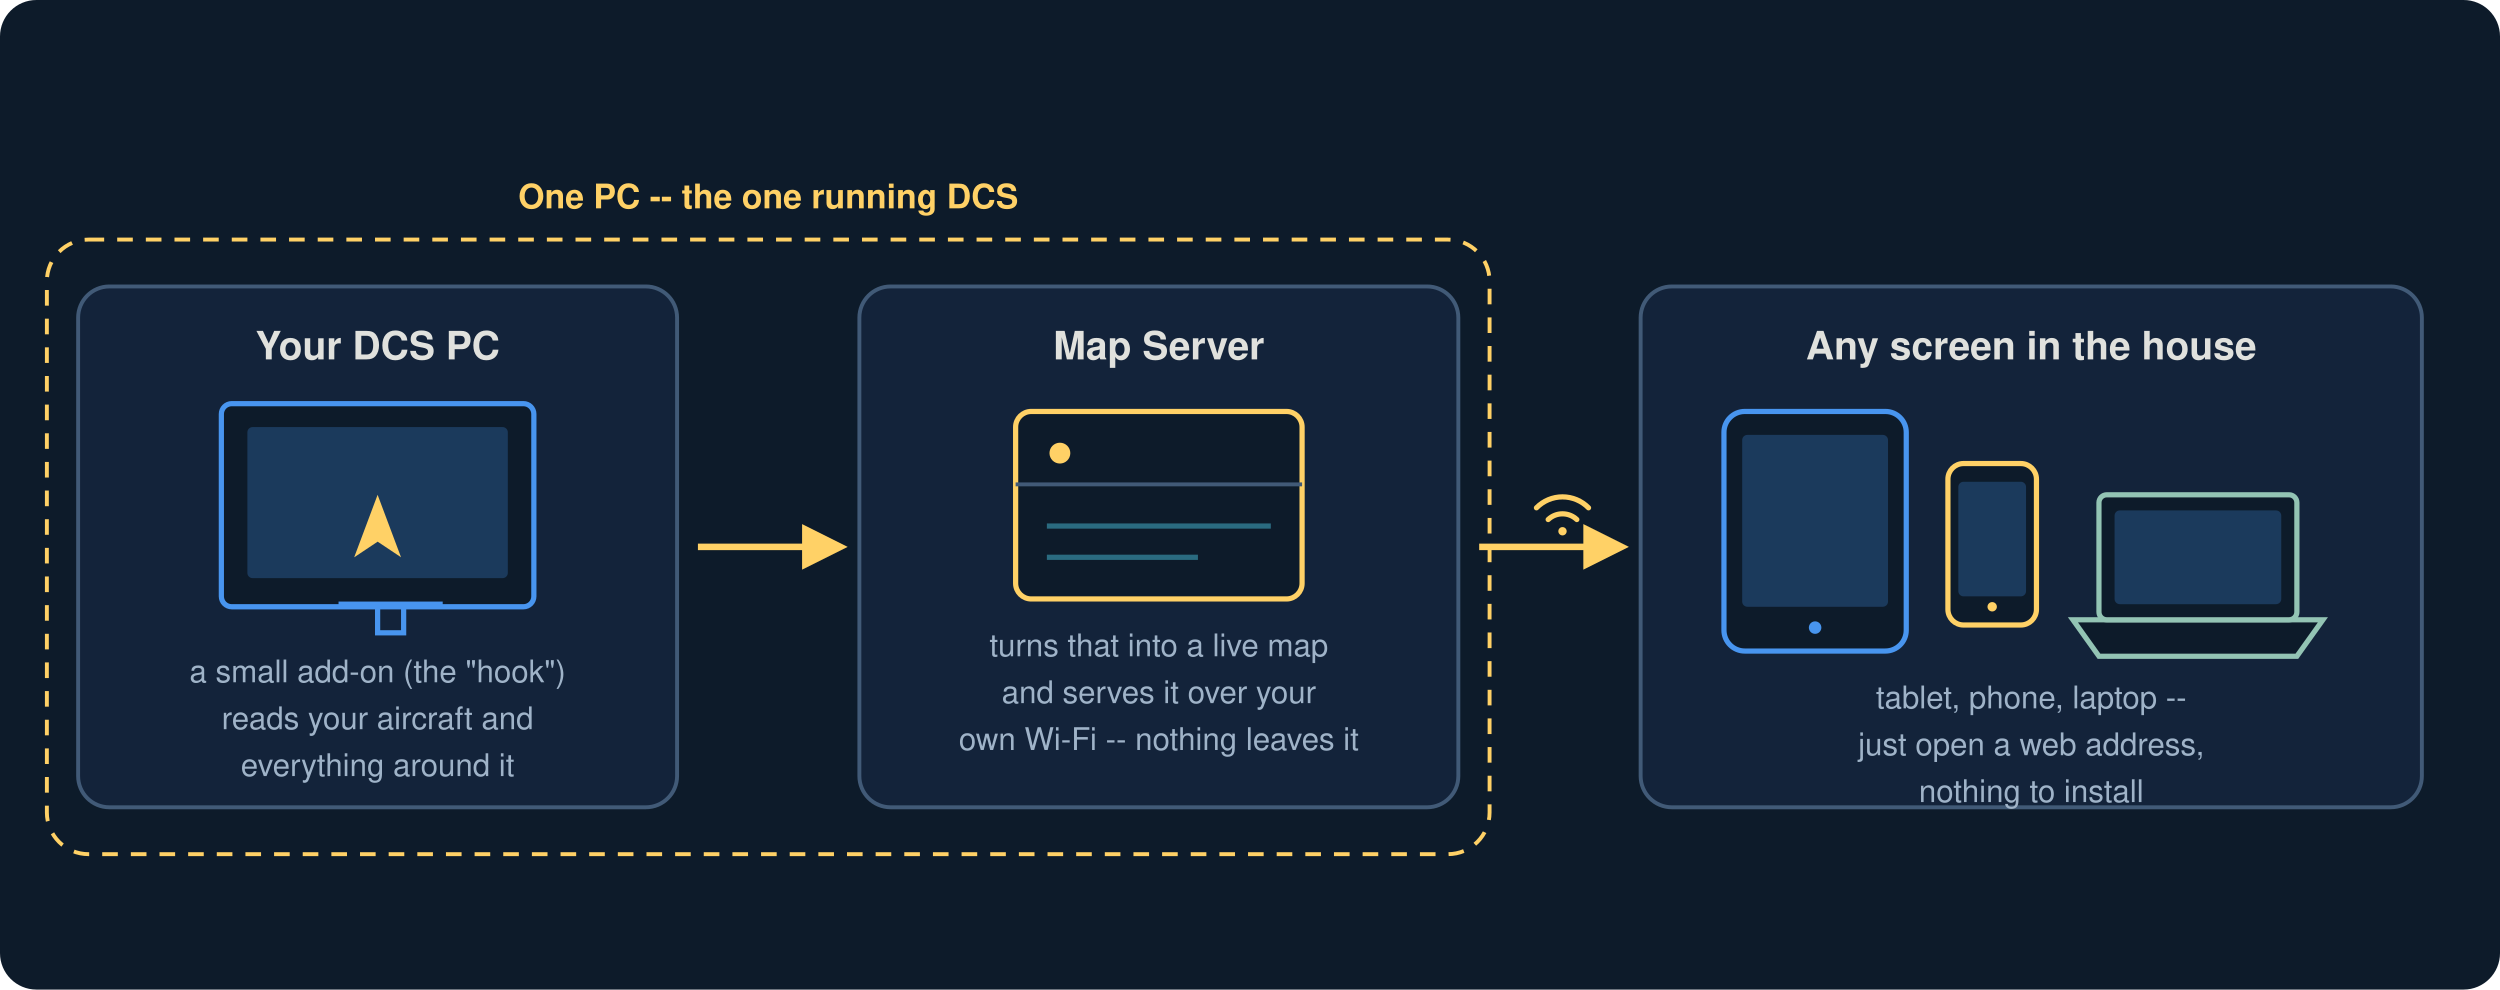
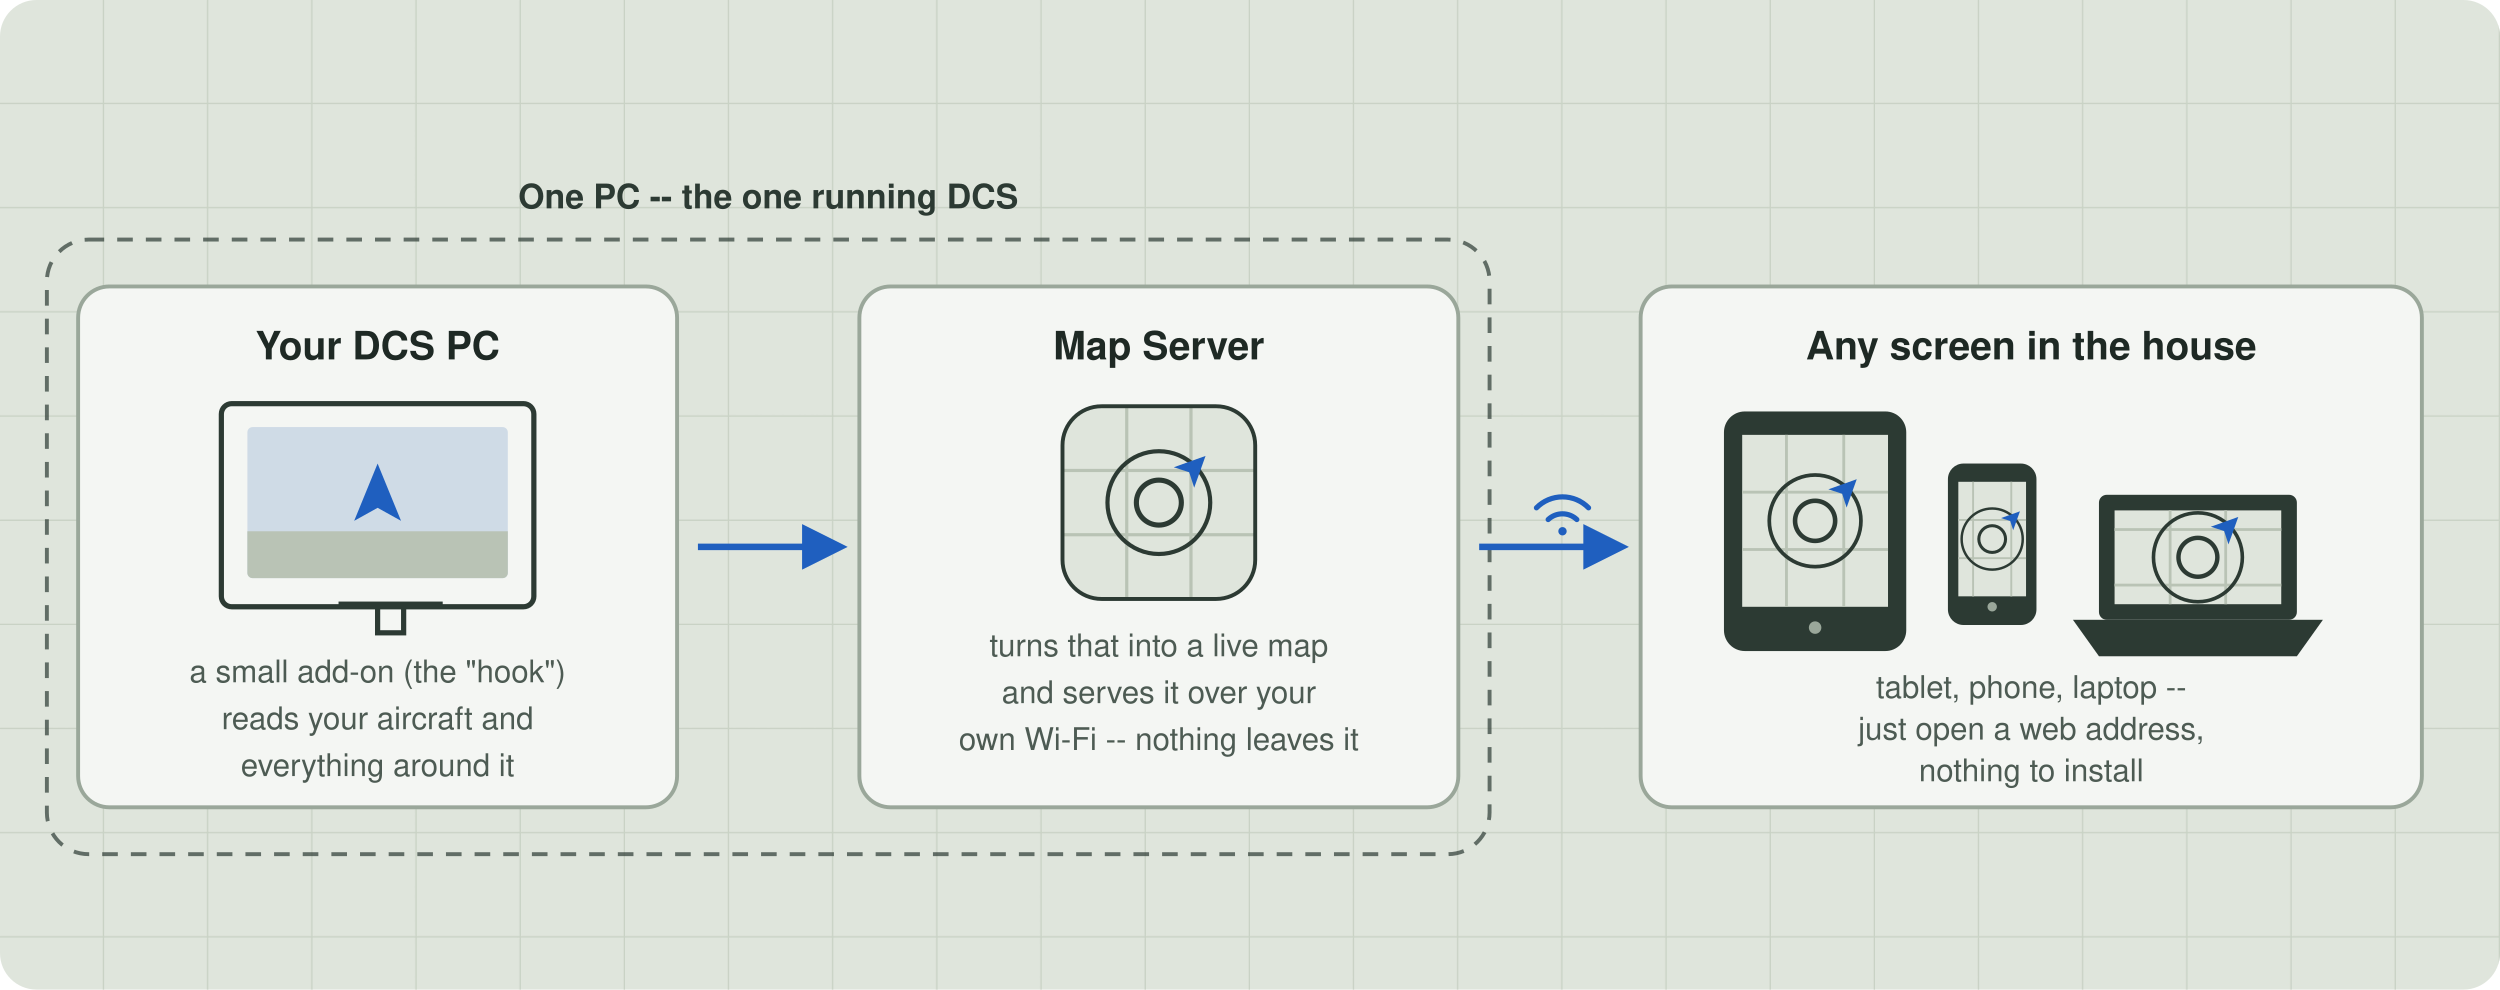
<svg xmlns="http://www.w3.org/2000/svg" viewBox="0 0 960 380" font-family="ui-sans-serif, Segoe UI, Helvetica, Arial, sans-serif">
  <defs>
    <marker id="arrow" viewBox="0 0 10 10" refX="8" refY="5" markerWidth="7" markerHeight="7" orient="auto-start-reverse">
-       <path d="M0,0 L10,5 L0,10 z" fill="#ffd166" />
+       <path d="M0,0 L10,5 L0,10 z" fill="#1f5fbf" />
    </marker>
+     <pattern id="grid" width="40" height="40" patternUnits="userSpaceOnUse">
+       <path d="M40 0 V40 M0 40 H40" fill="none" stroke="#c9d2c5" stroke-width="1" />
+     </pattern>
+     <clipPath id="frame">
+       <rect width="960" height="380" rx="14" />
+     </clipPath>
+     <clipPath id="logo">
+       <rect width="74" height="74" rx="15" />
+     </clipPath>
+     <symbol id="minimap" viewBox="0 0 60 60">
+       <rect width="60" height="60" fill="#dfe5dc" />
+       <path d="M20 0 V60 M40 0 V60 M0 20 H60 M0 40 H60" stroke="#b9c3b5" stroke-width="1" />
+       <circle cx="30" cy="30" r="7" fill="none" stroke="#2c3a33" stroke-width="1.6" />
+       <circle cx="30" cy="30" r="16" fill="none" stroke="#2c3a33" stroke-width="1.3" />
+       <g transform="translate(41 19) rotate(45)">
+         <path d="M0 -5 L4.5 4.5 L0 2.2 L-4.5 4.5 Z" fill="#1f5fbf" />
+       </g>
+     </symbol>
  </defs>
-   <rect x="0" y="0" width="960" height="380" rx="14" fill="#0d1b2a" />
-   <rect x="18" y="92" width="554" height="236" rx="16" fill="none" stroke="#ffd166" stroke-width="1.5" stroke-dasharray="6 5" />
-   <text x="295" y="80" text-anchor="middle" fill="#ffd166" font-size="13" font-weight="600">One PC -- the one running DCS</text>
+   <g clip-path="url(#frame)">
+     <rect width="960" height="380" fill="#dfe5dc" />
+     <rect width="960" height="380" fill="url(#grid)" />
+   </g>
+   <rect x="18" y="92" width="554" height="236" rx="16" fill="none" stroke="#2c3a33" stroke-width="1.5" stroke-dasharray="6 5" opacity=".7" />
+   <text x="295" y="80" text-anchor="middle" fill="#2c3a33" font-size="13" font-weight="600">One PC -- the one running DCS</text>
  <g>
-     <rect x="30" y="110" width="230" height="200" rx="12" fill="#13233a" stroke="#415a77" stroke-width="1.5" />
-     <text x="145" y="138" text-anchor="middle" fill="#e0e1dd" font-size="15" font-weight="600">Your DCS PC</text>
-     <rect x="85" y="155" width="120" height="78" rx="4" fill="#0d1b2a" stroke="#4895ef" stroke-width="2" />
-     <rect x="95" y="164" width="100" height="58" rx="2" fill="#1b3a5c" />
-     <path d="M130 232 h40 M145 233 v10 h10 v-10" stroke="#4895ef" stroke-width="2" fill="none" />
-     <path d="M145 190 l9 24 l-9 -6 l-9 6 z" fill="#ffd166" />
-     <text x="145" y="262" text-anchor="middle" fill="#9fb3c8" font-size="12">a small add-on (the "hook")</text>
-     <text x="145" y="280" text-anchor="middle" fill="#9fb3c8" font-size="12">reads your aircraft and</text>
-     <text x="145" y="298" text-anchor="middle" fill="#9fb3c8" font-size="12">everything around it</text>
+     <rect x="30" y="110" width="230" height="200" rx="12" fill="#f4f6f3" stroke="#9aa79a" stroke-width="1.5" />
+     <text x="145" y="138" text-anchor="middle" fill="#1e2924" font-size="15" font-weight="600">Your DCS PC</text>
+     <rect x="85" y="155" width="120" height="78" rx="4" fill="#f4f6f3" stroke="#2c3a33" stroke-width="2" />
+     <rect x="95" y="164" width="100" height="58" rx="2" fill="#cfdbe6" />
+     <path d="M95 204 H195 V220 a2 2 0 0 1 -2 2 H97 a2 2 0 0 1 -2 -2 Z" fill="#b9c3b5" />
+     <path d="M130 232 h40 M145 233 v10 h10 v-10" stroke="#2c3a33" stroke-width="2" fill="none" />
+     <path d="M145 178 l9 22 l-9 -5 l-9 5 z" fill="#1f5fbf" />
+     <text x="145" y="262" text-anchor="middle" fill="#4d5b53" font-size="12">a small add-on (the "hook")</text>
+     <text x="145" y="280" text-anchor="middle" fill="#4d5b53" font-size="12">reads your aircraft and</text>
+     <text x="145" y="298" text-anchor="middle" fill="#4d5b53" font-size="12">everything around it</text>
  </g>
-   <line x1="268" y1="210" x2="322" y2="210" stroke="#ffd166" stroke-width="2.5" marker-end="url(#arrow)" />
+   <line x1="268" y1="210" x2="322" y2="210" stroke="#1f5fbf" stroke-width="2.5" marker-end="url(#arrow)" />
  <g>
-     <rect x="330" y="110" width="230" height="200" rx="12" fill="#13233a" stroke="#415a77" stroke-width="1.5" />
-     <text x="445" y="138" text-anchor="middle" fill="#e0e1dd" font-size="15" font-weight="600">Map Server</text>
-     <rect x="390" y="158" width="110" height="72" rx="6" fill="#0d1b2a" stroke="#ffd166" stroke-width="2" />
-     <circle cx="407" cy="174" r="4" fill="#ffd166" />
-     <line x1="390" y1="186" x2="500" y2="186" stroke="#415a77" stroke-width="1.5" />
-     <line x1="402" y1="202" x2="488" y2="202" stroke="#2a6b80" stroke-width="2" />
-     <line x1="402" y1="214" x2="460" y2="214" stroke="#2a6b80" stroke-width="2" />
-     <text x="445" y="252" text-anchor="middle" fill="#9fb3c8" font-size="12">turns that into a live map</text>
-     <text x="445" y="270" text-anchor="middle" fill="#9fb3c8" font-size="12">and serves it over your</text>
-     <text x="445" y="288" text-anchor="middle" fill="#9fb3c8" font-size="12">own Wi-Fi -- nothing leaves it</text>
+     <rect x="330" y="110" width="230" height="200" rx="12" fill="#f4f6f3" stroke="#9aa79a" stroke-width="1.5" />
+     <text x="445" y="138" text-anchor="middle" fill="#1e2924" font-size="15" font-weight="600">Map Server</text>
+     <g transform="translate(408 156)">
+       <g clip-path="url(#logo)">
+         <use href="#minimap" width="74" height="74" />
+       </g>
+       <rect width="74" height="74" rx="15" fill="none" stroke="#2c3a33" stroke-width="1.5" />
+     </g>
+     <text x="445" y="252" text-anchor="middle" fill="#4d5b53" font-size="12">turns that into a live map</text>
+     <text x="445" y="270" text-anchor="middle" fill="#4d5b53" font-size="12">and serves it over your</text>
+     <text x="445" y="288" text-anchor="middle" fill="#4d5b53" font-size="12">own Wi-Fi -- nothing leaves it</text>
  </g>
-   <line x1="568" y1="210" x2="622" y2="210" stroke="#ffd166" stroke-width="2.5" marker-end="url(#arrow)" />
-   <g transform="translate(588,185)" stroke="#ffd166" stroke-width="2" fill="none" stroke-linecap="round">
+   <line x1="568" y1="210" x2="622" y2="210" stroke="#1f5fbf" stroke-width="2.5" marker-end="url(#arrow)" />
+   <g transform="translate(588,185)" stroke="#1f5fbf" stroke-width="2" fill="none" stroke-linecap="round">
    <path d="M2 10 a14 14 0 0 1 20 0" />
    <path d="M6.5 14.5 a8 8 0 0 1 11 0" />
-     <circle cx="12" cy="19" r="1.6" fill="#ffd166" stroke="none" />
+     <circle cx="12" cy="19" r="1.6" fill="#1f5fbf" stroke="none" />
  </g>
  <g>
-     <rect x="630" y="110" width="300" height="200" rx="12" fill="#13233a" stroke="#415a77" stroke-width="1.5" />
-     <text x="780" y="138" text-anchor="middle" fill="#e0e1dd" font-size="15" font-weight="600">Any screen in the house</text>
+     <rect x="630" y="110" width="300" height="200" rx="12" fill="#f4f6f3" stroke="#9aa79a" stroke-width="1.5" />
+     <text x="780" y="138" text-anchor="middle" fill="#1e2924" font-size="15" font-weight="600">Any screen in the house</text>
    <g transform="translate(662,158)">
-       <rect x="0" y="0" width="70" height="92" rx="8" fill="#0d1b2a" stroke="#4895ef" stroke-width="2" />
-       <rect x="7" y="9" width="56" height="66" rx="2" fill="#1b3a5c" />
-       <circle cx="35" cy="83" r="2.4" fill="#4895ef" />
+       <rect x="0" y="0" width="70" height="92" rx="8" fill="#2c3a33" />
+       <svg x="7" y="9" width="56" height="66" viewBox="0 0 60 60" preserveAspectRatio="xMidYMid slice">
+         <use href="#minimap" width="60" height="60" />
+       </svg>
+       <circle cx="35" cy="83" r="2.4" fill="#9aa79a" />
    </g>
    <g transform="translate(748,178)">
-       <rect x="0" y="0" width="34" height="62" rx="6" fill="#0d1b2a" stroke="#ffd166" stroke-width="2" />
-       <rect x="4" y="7" width="26" height="44" rx="2" fill="#1b3a5c" />
-       <circle cx="17" cy="55" r="1.8" fill="#ffd166" />
+       <rect x="0" y="0" width="34" height="62" rx="6" fill="#2c3a33" />
+       <svg x="4" y="7" width="26" height="44" viewBox="0 0 60 60" preserveAspectRatio="xMidYMid slice">
+         <use href="#minimap" width="60" height="60" />
+       </svg>
+       <circle cx="17" cy="55" r="1.8" fill="#9aa79a" />
    </g>
    <g transform="translate(796,190)">
-       <path d="M0 48 h96 l-10 14 h-76 z" fill="#0d1b2a" stroke="#93c4b4" stroke-width="2" />
-       <rect x="10" y="0" width="76" height="48" rx="3" fill="#0d1b2a" stroke="#93c4b4" stroke-width="2" />
-       <rect x="16" y="6" width="64" height="36" rx="2" fill="#1b3a5c" />
+       <path d="M0 48 h96 l-10 14 h-76 z" fill="#2c3a33" />
+       <rect x="10" y="0" width="76" height="48" rx="3" fill="#2c3a33" />
+       <svg x="16" y="6" width="64" height="36" viewBox="0 0 60 60" preserveAspectRatio="xMidYMid slice">
+         <use href="#minimap" width="60" height="60" />
+       </svg>
    </g>
-     <text x="780" y="272" text-anchor="middle" fill="#9fb3c8" font-size="12">tablet, phone, laptop --</text>
-     <text x="780" y="290" text-anchor="middle" fill="#9fb3c8" font-size="12">just open a web address,</text>
-     <text x="780" y="308" text-anchor="middle" fill="#9fb3c8" font-size="12">nothing to install</text>
+     <text x="780" y="268" text-anchor="middle" fill="#4d5b53" font-size="12">tablet, phone, laptop --</text>
+     <text x="780" y="284" text-anchor="middle" fill="#4d5b53" font-size="12">just open a web address,</text>
+     <text x="780" y="300" text-anchor="middle" fill="#4d5b53" font-size="12">nothing to install</text>
  </g>
</svg>
